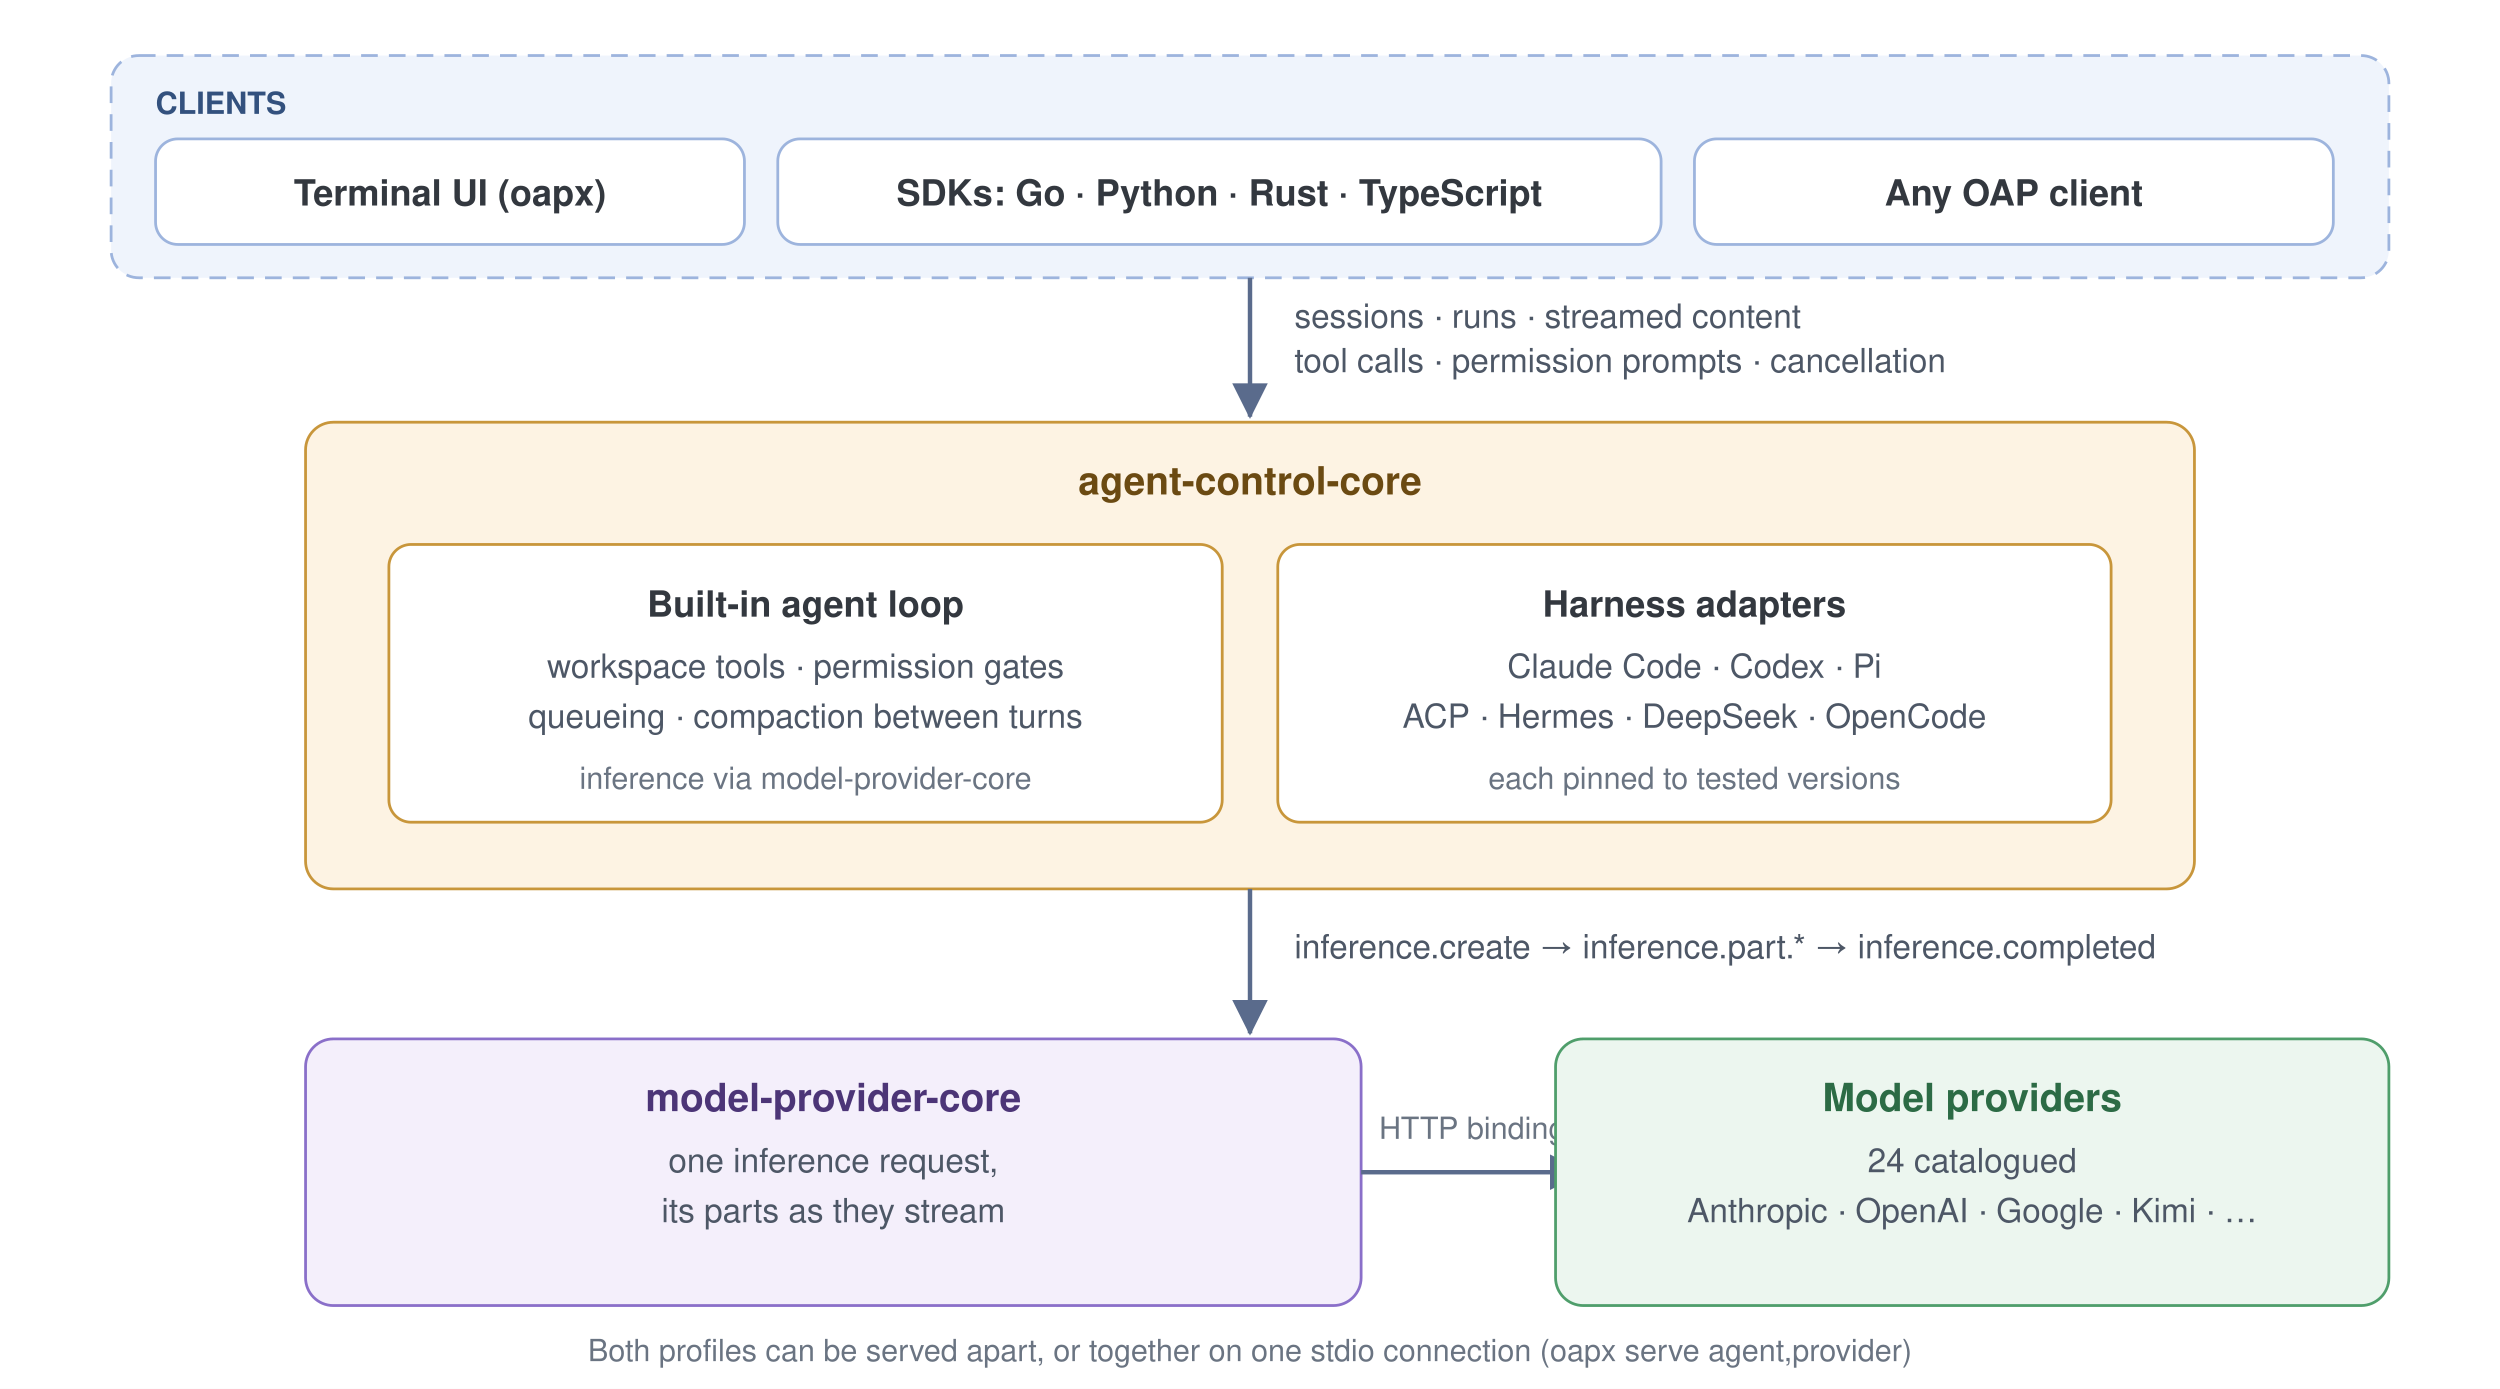
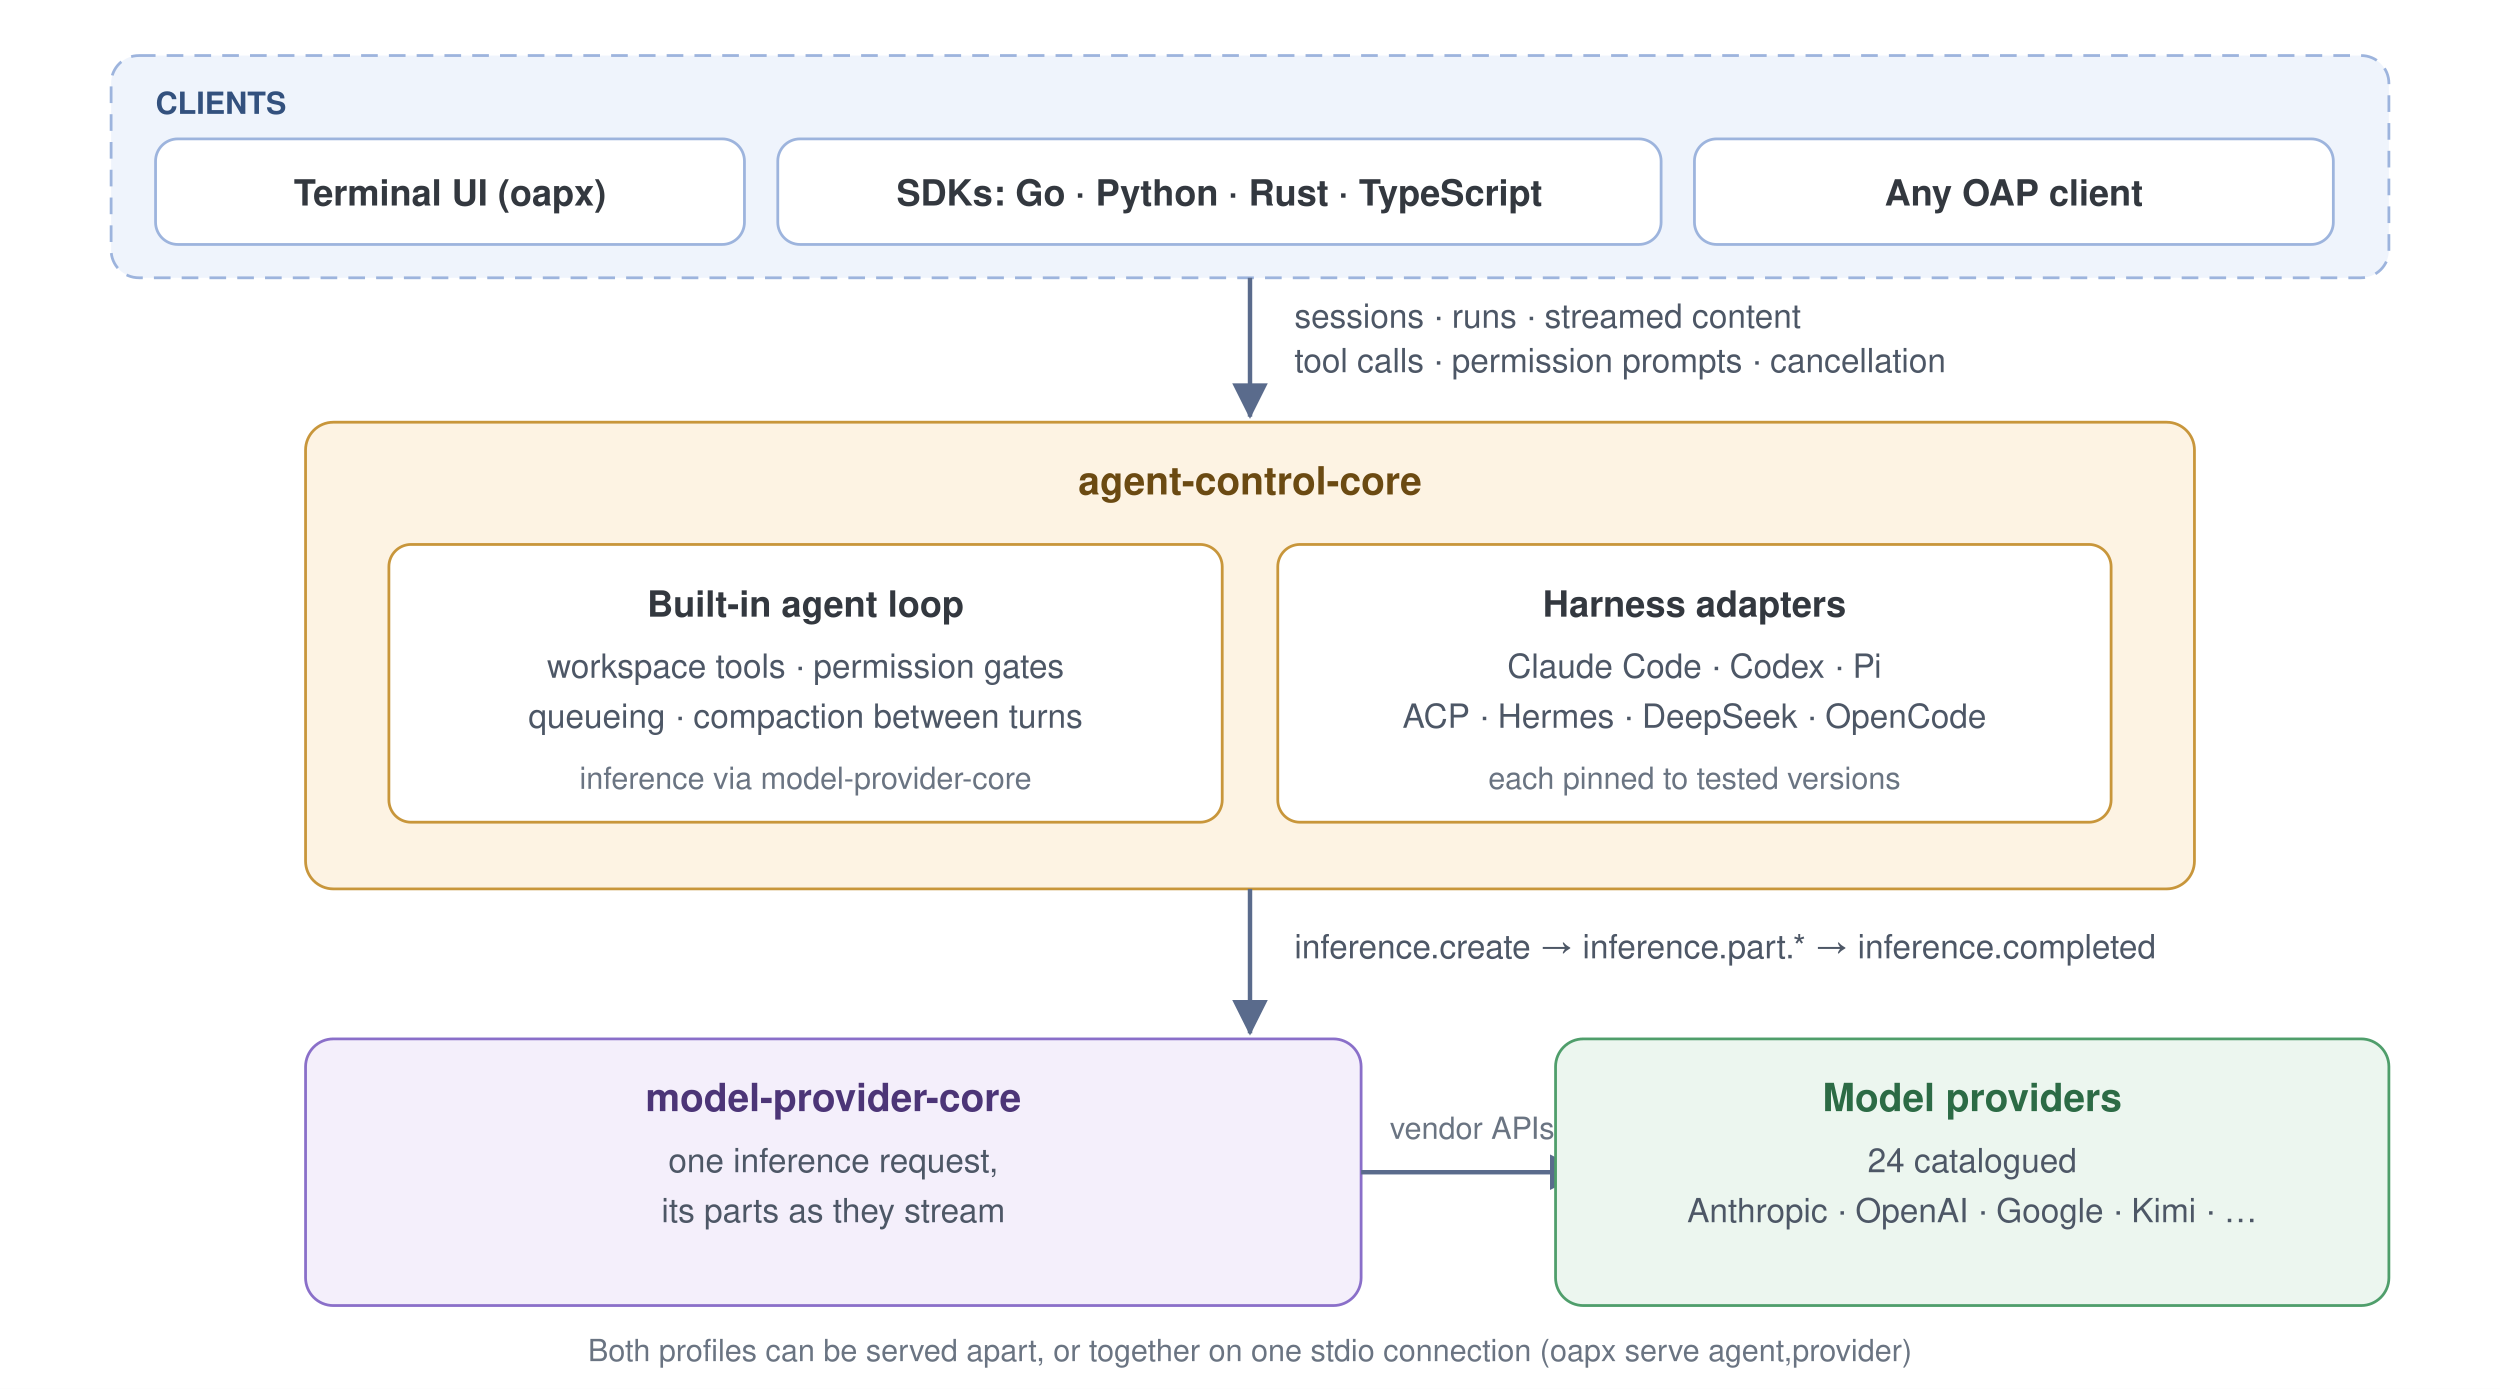
<svg xmlns="http://www.w3.org/2000/svg" width="900" height="500" viewBox="0 0 900 500" role="img" aria-labelledby="title">
  <defs>
    <marker id="arrow" markerWidth="9" markerHeight="9" refX="7.5" refY="4" orient="auto">
      <path d="M0,0 L8,4 L0,8 z" fill="#5a6b8c" />
    </marker>
  </defs>
  <style>
    text { font-family: ui-sans-serif, -apple-system, 'Segoe UI', Helvetica, Arial, sans-serif; fill: #33383f; }
    .boxtitle { font-size: 14px; font-weight: 700; }
    .chip { font-size: 13px; font-weight: 600; }
    .body { font-size: 12px; fill: #4d5766; }
    .small { font-size: 11px; fill: #6a7482; }
    .lbl { font-size: 12px; fill: #4d5766; }
    .c-blue { fill: #33517e; }
    .c-amber { fill: #6b4a12; }
    .c-purple { fill: #4c3577; }
    .c-green { fill: #2c6b45; }
  </style>
  <rect width="900" height="500" fill="#ffffff" />
  <rect x="40" y="20" width="820" height="80" rx="10" fill="#eff4fc" stroke="#9db4dd" stroke-dasharray="6 4" />
  <text x="56" y="41" class="small c-blue" font-weight="700">CLIENTS</text>
  <rect x="56" y="50" width="212" height="38" rx="8" fill="#ffffff" stroke="#9db4dd" />
  <text x="162" y="74" class="chip" text-anchor="middle">Terminal UI (oapx)</text>
  <rect x="280" y="50" width="318" height="38" rx="8" fill="#ffffff" stroke="#9db4dd" />
  <text x="439" y="74" class="chip" text-anchor="middle">SDKs: Go · Python · Rust · TypeScript</text>
  <rect x="610" y="50" width="230" height="38" rx="8" fill="#ffffff" stroke="#9db4dd" />
  <text x="725" y="74" class="chip" text-anchor="middle">Any OAP client</text>
  <line x1="450" y1="100" x2="450" y2="150" stroke="#5a6b8c" stroke-width="1.6" marker-end="url(#arrow)" />
  <text x="466" y="118" class="lbl">sessions · runs · streamed content</text>
  <text x="466" y="134" class="lbl">tool calls · permission prompts · cancellation</text>
  <rect x="110" y="152" width="680" height="168" rx="10" fill="#fdf3e3" stroke="#c8963b" />
  <text x="450" y="178" class="boxtitle c-amber" text-anchor="middle">agent-control-core</text>
  <rect x="140" y="196" width="300" height="100" rx="8" fill="#ffffff" stroke="#c8963b" />
  <text x="290" y="222" class="chip" text-anchor="middle">Built-in agent loop</text>
  <text x="290" y="244" class="body" text-anchor="middle">workspace tools · permission gates</text>
  <text x="290" y="262" class="body" text-anchor="middle">queueing · compaction between turns</text>
  <text x="290" y="284" class="small" text-anchor="middle">inference via model-provider-core</text>
  <rect x="460" y="196" width="300" height="100" rx="8" fill="#ffffff" stroke="#c8963b" />
  <text x="610" y="222" class="chip" text-anchor="middle">Harness adapters</text>
  <text x="610" y="244" class="body" text-anchor="middle">Claude Code · Codex · Pi</text>
  <text x="610" y="262" class="body" text-anchor="middle">ACP · Hermes · DeepSeek · OpenCode</text>
  <text x="610" y="284" class="small" text-anchor="middle">each pinned to tested versions</text>
  <line x1="450" y1="320" x2="450" y2="372" stroke="#5a6b8c" stroke-width="1.6" marker-end="url(#arrow)" />
  <text x="466" y="345" class="lbl">inference.create → inference.part.* → inference.completed</text>
  <rect x="110" y="374" width="380" height="96" rx="10" fill="#f4effb" stroke="#8a6fc9" />
  <text x="300" y="400" class="boxtitle c-purple" text-anchor="middle">model-provider-core</text>
  <text x="300" y="422" class="body" text-anchor="middle">one inference request,</text>
  <text x="300" y="440" class="body" text-anchor="middle">its parts as they stream</text>
  <line x1="490" y1="422" x2="570" y2="422" stroke="#5a6b8c" stroke-width="1.6" marker-end="url(#arrow)" />
-   <text x="530" y="410" class="small" text-anchor="middle">HTTP binding</text>
+   <text x="530" y="410" class="small" text-anchor="middle">vendor APIs</text>
  <rect x="560" y="374" width="300" height="96" rx="10" fill="#ecf6ef" stroke="#4f9e6b" />
  <text x="710" y="400" class="boxtitle c-green" text-anchor="middle">Model providers</text>
  <text x="710" y="422" class="body" text-anchor="middle">24 catalogued</text>
  <text x="710" y="440" class="body" text-anchor="middle">Anthropic · OpenAI · Google · Kimi · …</text>
  <text x="450" y="490" class="small" text-anchor="middle">Both profiles can be served apart, or together on one stdio connection (oapx serve agent,provider)</text>
</svg>
